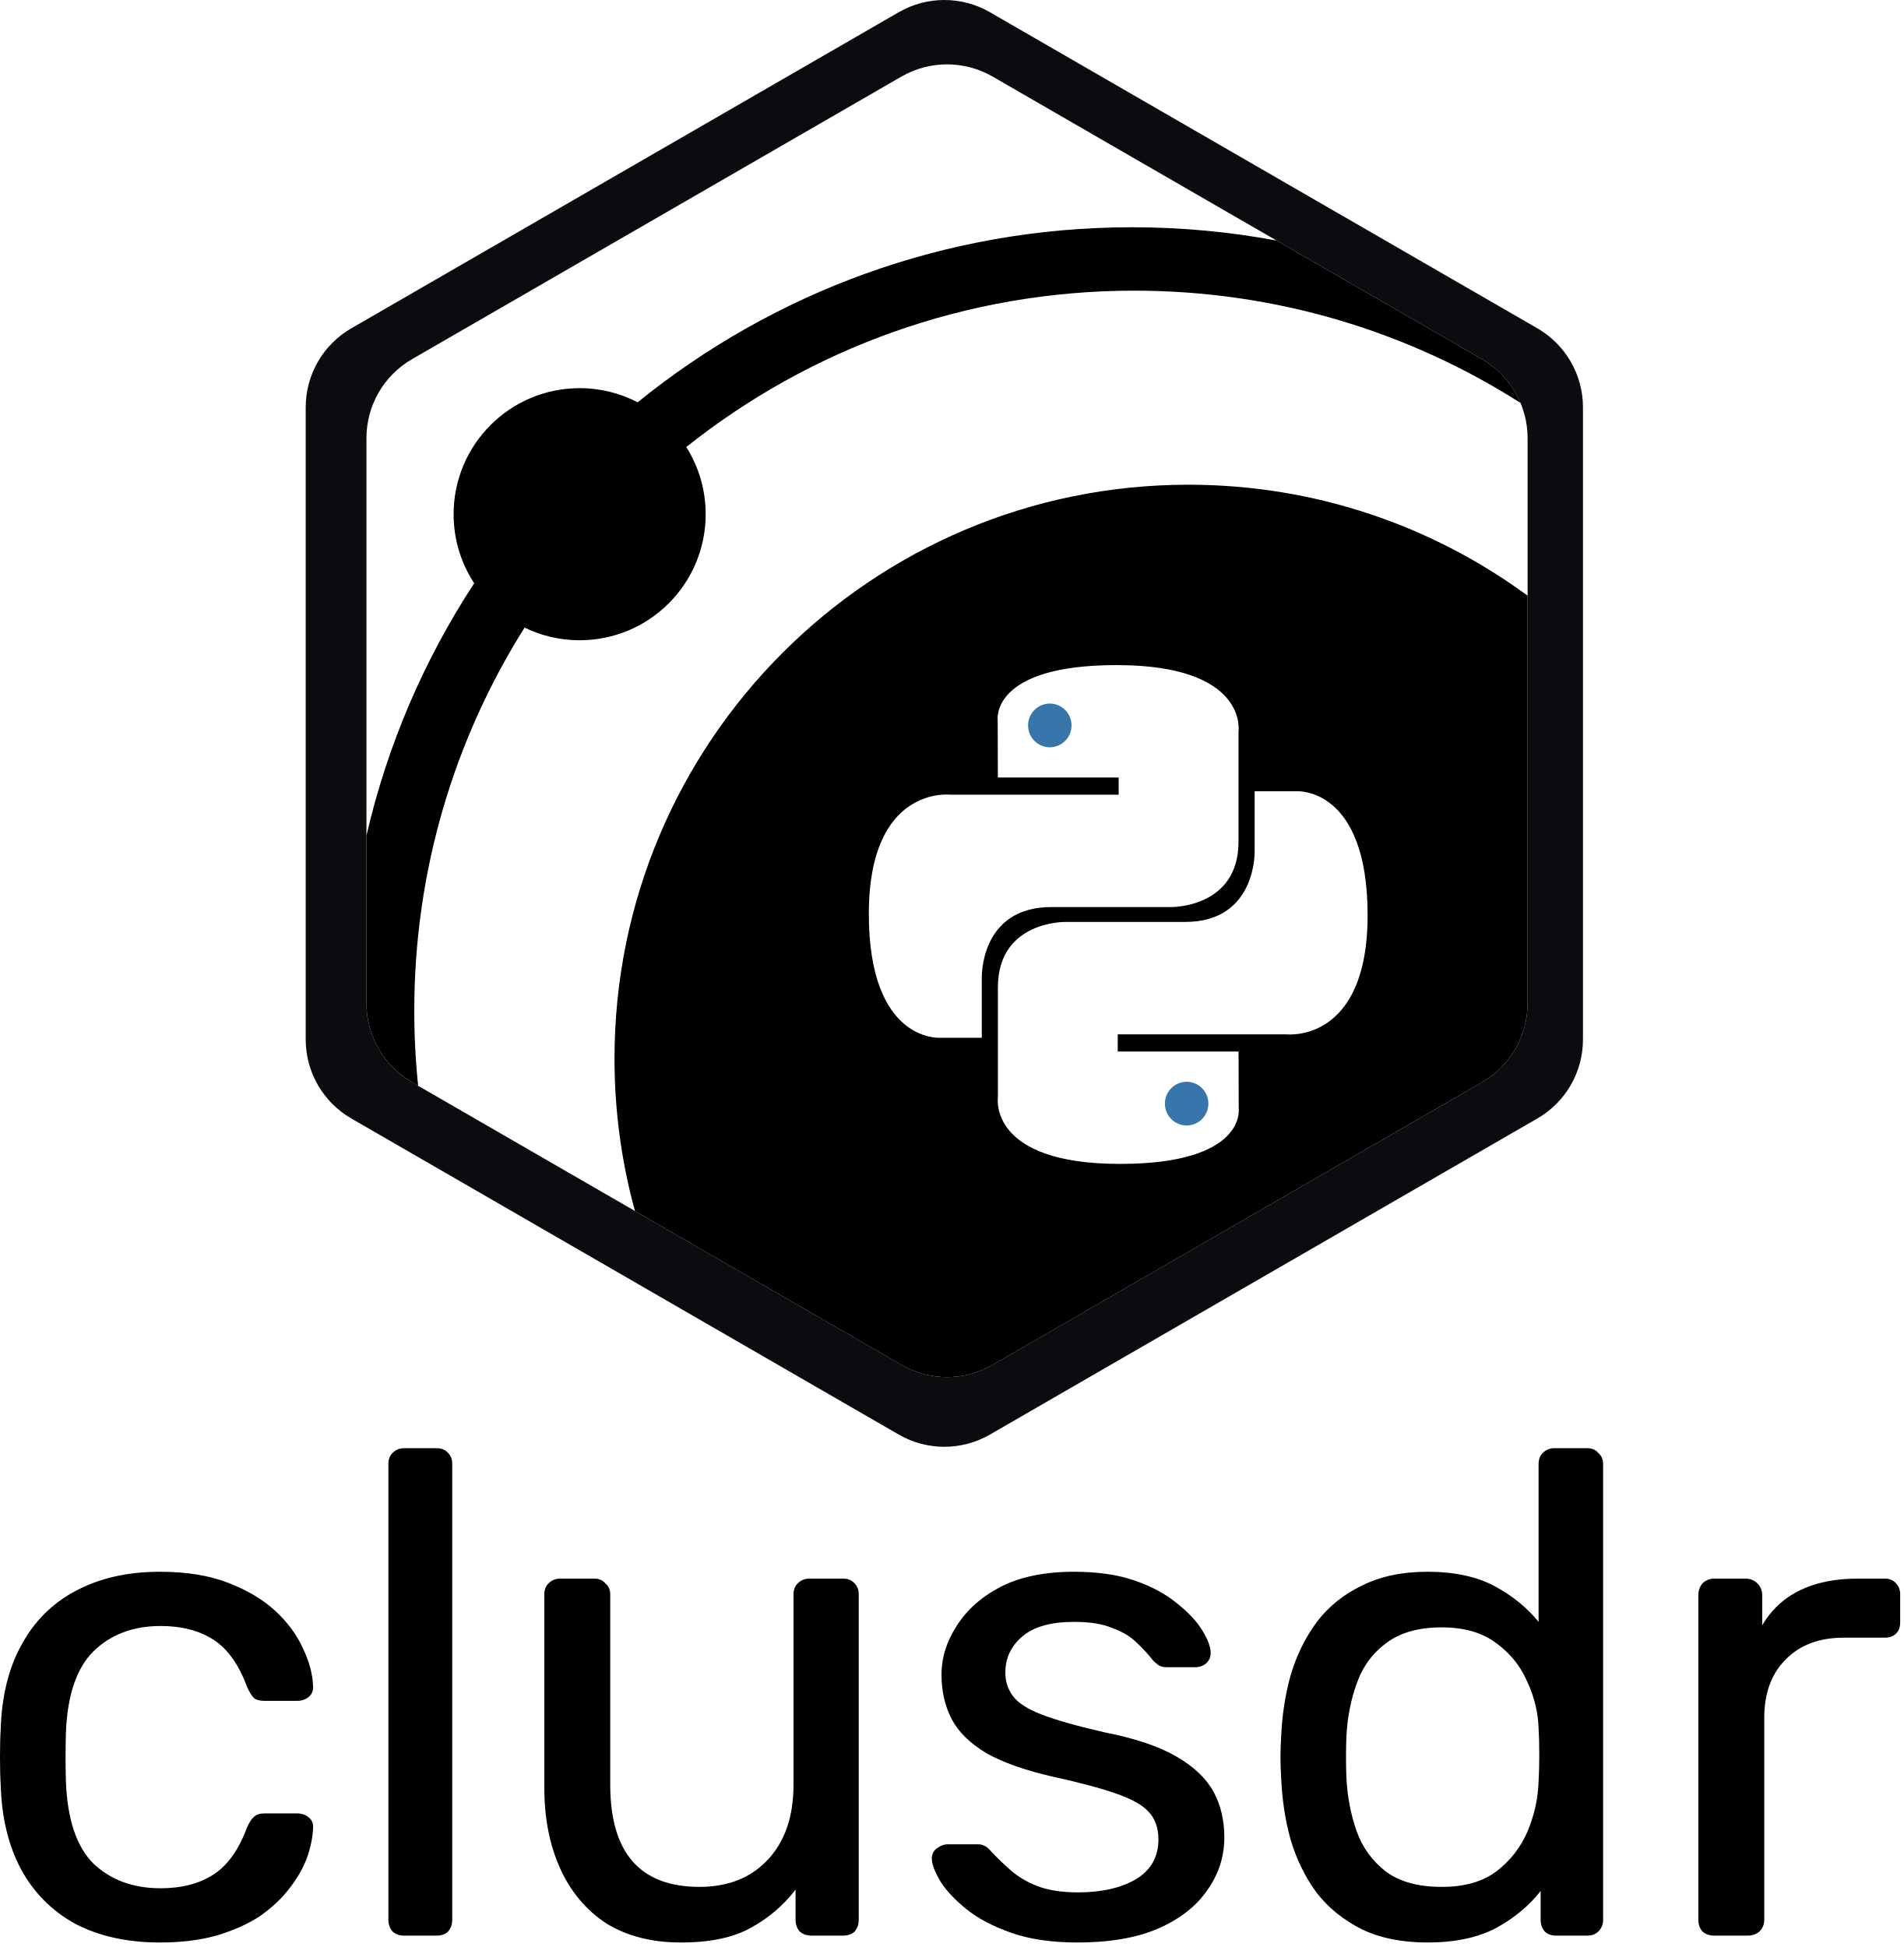
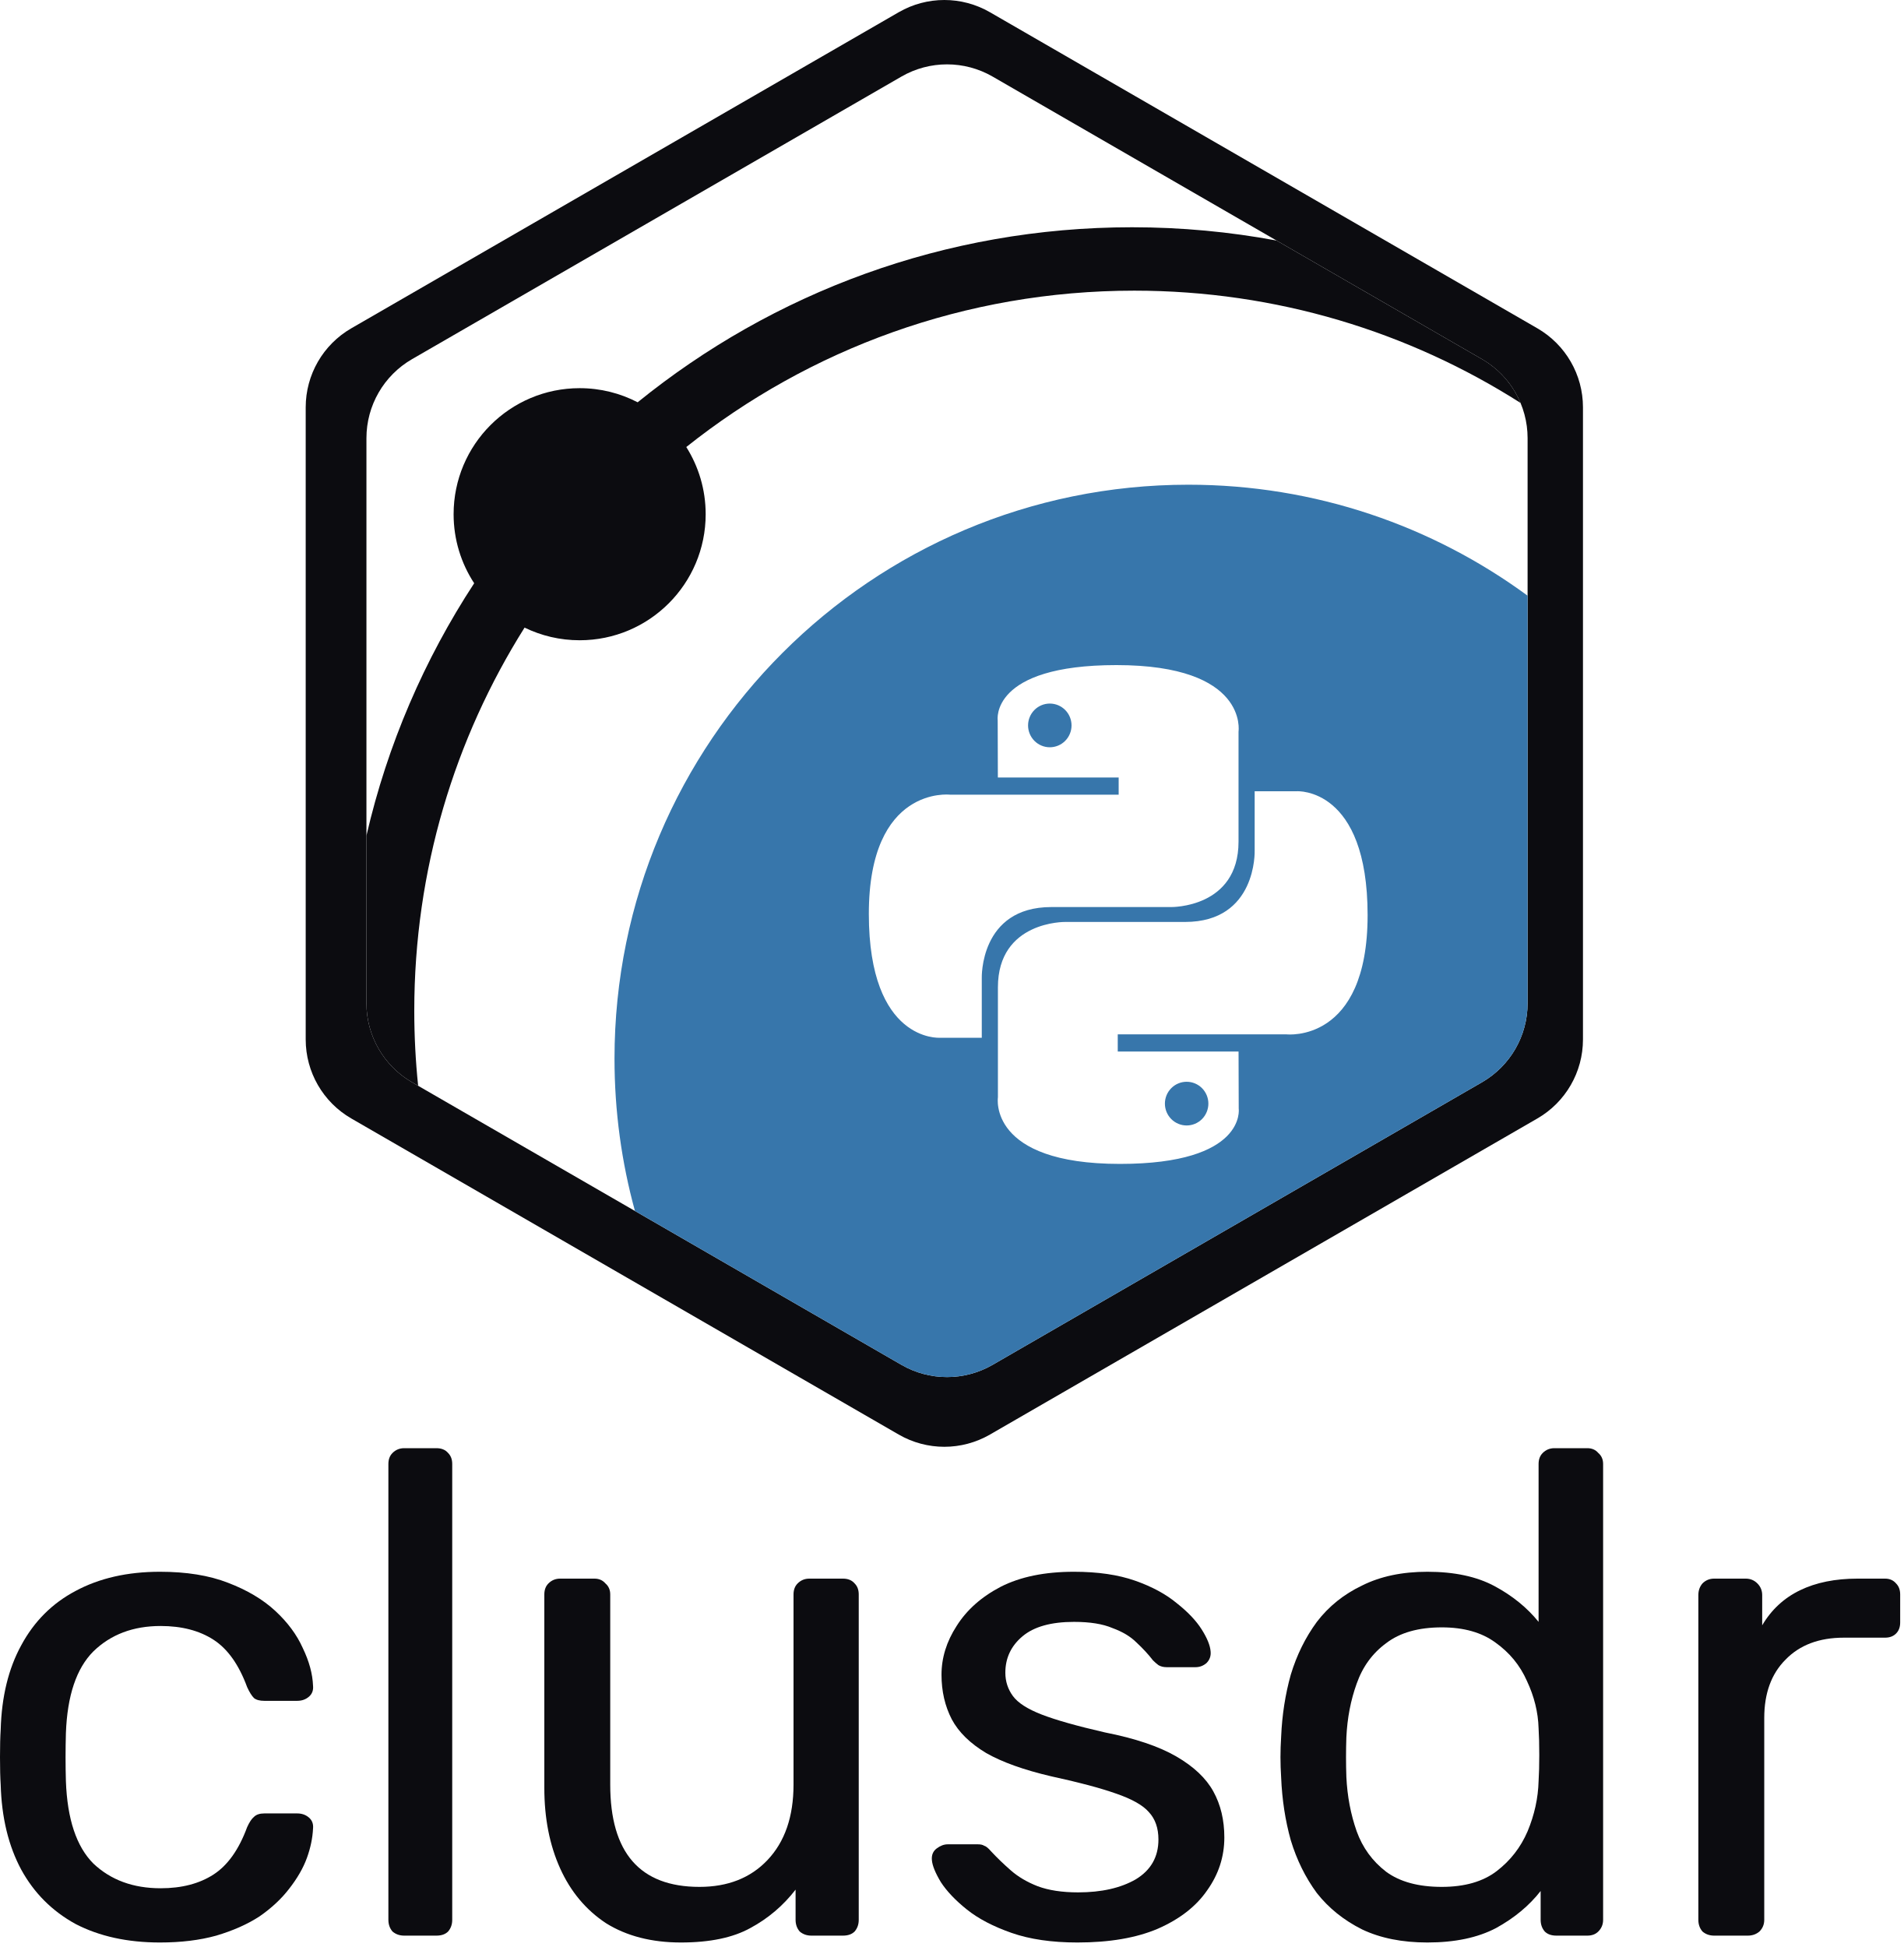
<svg xmlns="http://www.w3.org/2000/svg" width="355" height="363" viewBox="0 0 355 363" fill="none">
  <path fill-rule="evenodd" clip-rule="evenodd" d="M167.578 2.277C172.838 -0.759 179.318 -0.759 184.578 2.277L286.656 61.213C291.916 64.25 295.156 69.862 295.156 75.936V193.805C295.156 199.878 291.916 205.491 286.656 208.528L184.578 267.463C179.318 270.5 172.838 270.5 167.578 267.463L65.5 208.528C60.24 205.491 57 199.878 57 193.805V75.936C57 69.862 60.24 64.25 65.5 61.213L167.578 2.277ZM185.078 14.277C179.818 11.241 173.338 11.241 168.078 14.277L76.825 66.963C71.565 70 68.325 75.612 68.325 81.686V187.055C68.325 193.128 71.565 198.741 76.825 201.778L168.078 254.463C173.338 257.5 179.818 257.5 185.078 254.463L276.331 201.778C281.591 198.741 284.831 193.128 284.831 187.055V81.686C284.831 75.612 281.591 70 276.331 66.963L185.078 14.277Z" fill="#0C0C10" />
-   <path d="M29.824 362.16C23.765 362.16 18.517 361.008 14.08 358.704C9.728 356.315 6.357 352.944 3.968 348.592C1.579 344.155 0.299 338.864 0.128 332.72C0.043 331.44 0 329.733 0 327.6C0 325.467 0.043 323.76 0.128 322.48C0.299 316.336 1.579 311.088 3.968 306.736C6.357 302.299 9.728 298.928 14.08 296.624C18.517 294.235 23.765 293.04 29.824 293.04C34.773 293.04 38.997 293.723 42.496 295.088C46.08 296.453 49.024 298.203 51.328 300.336C53.632 302.469 55.339 304.773 56.448 307.248C57.643 309.723 58.283 312.069 58.368 314.288C58.453 315.141 58.197 315.824 57.6 316.336C57.003 316.848 56.277 317.104 55.424 317.104H49.28C48.427 317.104 47.787 316.933 47.36 316.592C46.933 316.165 46.507 315.483 46.08 314.544C44.544 310.363 42.453 307.419 39.808 305.712C37.163 304.005 33.877 303.152 29.952 303.152C24.832 303.152 20.651 304.731 17.408 307.888C14.251 311.045 12.544 316.123 12.288 323.12C12.203 326.192 12.203 329.179 12.288 332.08C12.544 339.163 14.251 344.283 17.408 347.44C20.651 350.512 24.832 352.048 29.952 352.048C33.877 352.048 37.163 351.195 39.808 349.488C42.453 347.781 44.544 344.837 46.08 340.656C46.507 339.717 46.933 339.077 47.36 338.736C47.787 338.309 48.427 338.096 49.28 338.096H55.424C56.277 338.096 57.003 338.352 57.6 338.864C58.197 339.376 58.453 340.059 58.368 340.912C58.283 342.704 57.899 344.539 57.216 346.416C56.533 348.293 55.424 350.213 53.888 352.176C52.437 354.053 50.603 355.76 48.384 357.296C46.165 358.747 43.477 359.941 40.32 360.88C37.248 361.733 33.749 362.16 29.824 362.16Z" fill="black" />
-   <path d="M75.361 360.88C74.508 360.88 73.782 360.624 73.185 360.112C72.673 359.515 72.417 358.789 72.417 357.936V272.944C72.417 272.091 72.673 271.408 73.185 270.896C73.782 270.299 74.508 270 75.361 270H81.377C82.316 270 83.041 270.299 83.553 270.896C84.065 271.408 84.321 272.091 84.321 272.944V357.936C84.321 358.789 84.065 359.515 83.553 360.112C83.041 360.624 82.316 360.88 81.377 360.88H75.361Z" fill="black" />
-   <path d="M126.966 362.16C121.505 362.16 116.854 360.965 113.014 358.576C109.259 356.101 106.401 352.688 104.438 348.336C102.475 343.984 101.494 338.992 101.494 333.36V297.264C101.494 296.411 101.75 295.728 102.262 295.216C102.859 294.619 103.585 294.32 104.438 294.32H110.838C111.691 294.32 112.374 294.619 112.886 295.216C113.483 295.728 113.782 296.411 113.782 297.264V332.72C113.782 345.435 119.329 351.792 130.422 351.792C135.713 351.792 139.937 350.128 143.094 346.8C146.337 343.387 147.958 338.693 147.958 332.72V297.264C147.958 296.411 148.214 295.728 148.726 295.216C149.323 294.619 150.049 294.32 150.902 294.32H157.174C158.113 294.32 158.838 294.619 159.35 295.216C159.862 295.728 160.118 296.411 160.118 297.264V357.936C160.118 358.789 159.862 359.515 159.35 360.112C158.838 360.624 158.113 360.88 157.174 360.88H151.286C150.433 360.88 149.707 360.624 149.11 360.112C148.598 359.515 148.342 358.789 148.342 357.936V352.304C146.038 355.291 143.222 357.68 139.894 359.472C136.651 361.264 132.342 362.16 126.966 362.16Z" fill="black" />
-   <path d="M200.894 362.16C196.115 362.16 192.019 361.563 188.606 360.368C185.193 359.173 182.419 357.723 180.286 356.016C178.153 354.309 176.531 352.603 175.422 350.896C174.398 349.189 173.843 347.824 173.758 346.8C173.673 345.861 173.971 345.136 174.654 344.624C175.337 344.112 176.019 343.856 176.702 343.856H182.334C182.846 343.856 183.23 343.941 183.486 344.112C183.827 344.197 184.254 344.539 184.766 345.136C185.875 346.331 187.113 347.525 188.478 348.72C189.843 349.915 191.507 350.896 193.47 351.664C195.518 352.432 198.035 352.816 201.022 352.816C205.374 352.816 208.958 352.005 211.774 350.384C214.59 348.677 215.998 346.203 215.998 342.96C215.998 340.827 215.401 339.12 214.206 337.84C213.097 336.56 211.049 335.408 208.062 334.384C205.161 333.36 201.15 332.293 196.03 331.184C190.91 329.989 186.857 328.539 183.87 326.832C180.883 325.04 178.75 322.949 177.47 320.56C176.19 318.085 175.55 315.312 175.55 312.24C175.55 309.083 176.489 306.053 178.366 303.152C180.243 300.165 182.974 297.733 186.558 295.856C190.227 293.979 194.793 293.04 200.254 293.04C204.691 293.04 208.489 293.595 211.646 294.704C214.803 295.813 217.406 297.221 219.454 298.928C221.502 300.549 223.038 302.171 224.062 303.792C225.086 305.413 225.641 306.779 225.726 307.888C225.811 308.741 225.555 309.467 224.958 310.064C224.361 310.576 223.678 310.832 222.91 310.832H217.534C216.937 310.832 216.425 310.704 215.998 310.448C215.657 310.192 215.315 309.893 214.974 309.552C214.121 308.443 213.097 307.333 211.902 306.224C210.793 305.115 209.299 304.219 207.422 303.536C205.63 302.768 203.241 302.384 200.254 302.384C195.987 302.384 192.787 303.28 190.654 305.072C188.521 306.864 187.454 309.125 187.454 311.856C187.454 313.477 187.923 314.928 188.862 316.208C189.801 317.488 191.593 318.64 194.238 319.664C196.883 320.688 200.809 321.797 206.014 322.992C211.646 324.101 216.083 325.595 219.326 327.472C222.569 329.349 224.873 331.525 226.238 334C227.603 336.475 228.286 339.333 228.286 342.576C228.286 346.16 227.219 349.445 225.086 352.432C223.038 355.419 219.966 357.808 215.87 359.6C211.859 361.307 206.867 362.16 200.894 362.16Z" fill="black" />
-   <path d="M266.144 362.16C261.451 362.16 257.397 361.349 253.984 359.728C250.571 358.021 247.755 355.76 245.536 352.944C243.403 350.043 241.781 346.757 240.672 343.088C239.648 339.419 239.051 335.536 238.88 331.44C238.795 330.075 238.752 328.795 238.752 327.6C238.752 326.405 238.795 325.125 238.88 323.76C239.051 319.749 239.648 315.909 240.672 312.24C241.781 308.571 243.403 305.285 245.536 302.384C247.755 299.483 250.571 297.221 253.984 295.6C257.397 293.893 261.451 293.04 266.144 293.04C271.179 293.04 275.36 293.936 278.688 295.728C282.016 297.52 284.747 299.739 286.88 302.384V272.944C286.88 272.091 287.136 271.408 287.648 270.896C288.245 270.299 288.971 270 289.824 270H295.968C296.821 270 297.504 270.299 298.016 270.896C298.613 271.408 298.912 272.091 298.912 272.944V357.936C298.912 358.789 298.613 359.515 298.016 360.112C297.504 360.624 296.821 360.88 295.968 360.88H290.208C289.269 360.88 288.544 360.624 288.032 360.112C287.52 359.515 287.264 358.789 287.264 357.936V352.56C285.131 355.291 282.357 357.595 278.944 359.472C275.531 361.264 271.264 362.16 266.144 362.16ZM268.832 351.792C273.099 351.792 276.512 350.811 279.072 348.848C281.632 346.885 283.552 344.411 284.832 341.424C286.112 338.352 286.795 335.237 286.88 332.08C286.965 330.715 287.008 329.093 287.008 327.216C287.008 325.253 286.965 323.589 286.88 322.224C286.795 319.237 286.069 316.293 284.704 313.392C283.424 310.491 281.461 308.101 278.816 306.224C276.256 304.347 272.928 303.408 268.832 303.408C264.48 303.408 261.024 304.389 258.464 306.352C255.904 308.229 254.069 310.747 252.96 313.904C251.851 316.976 251.211 320.304 251.04 323.888C250.955 326.363 250.955 328.837 251.04 331.312C251.211 334.896 251.851 338.267 252.96 341.424C254.069 344.496 255.904 347.013 258.464 348.976C261.024 350.853 264.48 351.792 268.832 351.792Z" fill="black" />
-   <path d="M319.613 360.88C318.76 360.88 318.034 360.624 317.437 360.112C316.925 359.515 316.669 358.789 316.669 357.936V297.392C316.669 296.539 316.925 295.813 317.437 295.216C318.034 294.619 318.76 294.32 319.613 294.32H325.501C326.354 294.32 327.08 294.619 327.677 295.216C328.274 295.813 328.573 296.539 328.573 297.392V303.024C330.28 300.123 332.626 297.947 335.613 296.496C338.6 295.045 342.184 294.32 346.365 294.32H351.485C352.338 294.32 353.021 294.619 353.533 295.216C354.045 295.728 354.301 296.411 354.301 297.264V302.512C354.301 303.365 354.045 304.048 353.533 304.56C353.021 305.072 352.338 305.328 351.485 305.328H343.805C339.197 305.328 335.57 306.693 332.925 309.424C330.28 312.069 328.957 315.696 328.957 320.304V357.936C328.957 358.789 328.658 359.515 328.061 360.112C327.464 360.624 326.738 360.88 325.885 360.88H319.613Z" fill="black" />
+   <path d="M29.824 362.16C23.765 362.16 18.517 361.008 14.08 358.704C9.728 356.315 6.357 352.944 3.968 348.592C1.579 344.155 0.299 338.864 0.128 332.72C0.043 331.44 0 329.733 0 327.6C0 325.467 0.043 323.76 0.128 322.48C0.299 316.336 1.579 311.088 3.968 306.736C6.357 302.299 9.728 298.928 14.08 296.624C18.517 294.235 23.765 293.04 29.824 293.04C34.773 293.04 38.997 293.723 42.496 295.088C46.08 296.453 49.024 298.203 51.328 300.336C53.632 302.469 55.339 304.773 56.448 307.248C57.643 309.723 58.283 312.069 58.368 314.288C58.453 315.141 58.197 315.824 57.6 316.336C57.003 316.848 56.277 317.104 55.424 317.104H49.28C48.427 317.104 47.787 316.933 47.36 316.592C46.933 316.165 46.507 315.483 46.08 314.544C44.544 310.363 42.453 307.419 39.808 305.712C37.163 304.005 33.877 303.152 29.952 303.152C24.832 303.152 20.651 304.731 17.408 307.888C14.251 311.045 12.544 316.123 12.288 323.12C12.203 326.192 12.203 329.179 12.288 332.08C12.544 339.163 14.251 344.283 17.408 347.44C20.651 350.512 24.832 352.048 29.952 352.048C33.877 352.048 37.163 351.195 39.808 349.488C42.453 347.781 44.544 344.837 46.08 340.656C46.507 339.717 46.933 339.077 47.36 338.736C47.787 338.309 48.427 338.096 49.28 338.096H55.424C56.277 338.096 57.003 338.352 57.6 338.864C58.197 339.376 58.453 340.059 58.368 340.912C58.283 342.704 57.899 344.539 57.216 346.416C56.533 348.293 55.424 350.213 53.888 352.176C52.437 354.053 50.603 355.76 48.384 357.296C46.165 358.747 43.477 359.941 40.32 360.88C37.248 361.733 33.749 362.16 29.824 362.16Z" fill="#0C0C10" />
+   <path d="M75.361 360.88C74.508 360.88 73.782 360.624 73.185 360.112C72.673 359.515 72.417 358.789 72.417 357.936V272.944C72.417 272.091 72.673 271.408 73.185 270.896C73.782 270.299 74.508 270 75.361 270H81.377C82.316 270 83.041 270.299 83.553 270.896C84.065 271.408 84.321 272.091 84.321 272.944V357.936C84.321 358.789 84.065 359.515 83.553 360.112C83.041 360.624 82.316 360.88 81.377 360.88H75.361Z" fill="#0C0C10" />
+   <path d="M126.966 362.16C121.505 362.16 116.854 360.965 113.014 358.576C109.259 356.101 106.401 352.688 104.438 348.336C102.475 343.984 101.494 338.992 101.494 333.36V297.264C101.494 296.411 101.75 295.728 102.262 295.216C102.859 294.619 103.585 294.32 104.438 294.32H110.838C111.691 294.32 112.374 294.619 112.886 295.216C113.483 295.728 113.782 296.411 113.782 297.264V332.72C113.782 345.435 119.329 351.792 130.422 351.792C135.713 351.792 139.937 350.128 143.094 346.8C146.337 343.387 147.958 338.693 147.958 332.72V297.264C147.958 296.411 148.214 295.728 148.726 295.216C149.323 294.619 150.049 294.32 150.902 294.32H157.174C158.113 294.32 158.838 294.619 159.35 295.216C159.862 295.728 160.118 296.411 160.118 297.264V357.936C160.118 358.789 159.862 359.515 159.35 360.112C158.838 360.624 158.113 360.88 157.174 360.88H151.286C150.433 360.88 149.707 360.624 149.11 360.112C148.598 359.515 148.342 358.789 148.342 357.936V352.304C146.038 355.291 143.222 357.68 139.894 359.472C136.651 361.264 132.342 362.16 126.966 362.16Z" fill="#0C0C10" />
+   <path d="M200.894 362.16C196.115 362.16 192.019 361.563 188.606 360.368C185.193 359.173 182.419 357.723 180.286 356.016C178.153 354.309 176.531 352.603 175.422 350.896C174.398 349.189 173.843 347.824 173.758 346.8C173.673 345.861 173.971 345.136 174.654 344.624C175.337 344.112 176.019 343.856 176.702 343.856H182.334C182.846 343.856 183.23 343.941 183.486 344.112C183.827 344.197 184.254 344.539 184.766 345.136C185.875 346.331 187.113 347.525 188.478 348.72C189.843 349.915 191.507 350.896 193.47 351.664C195.518 352.432 198.035 352.816 201.022 352.816C205.374 352.816 208.958 352.005 211.774 350.384C214.59 348.677 215.998 346.203 215.998 342.96C215.998 340.827 215.401 339.12 214.206 337.84C213.097 336.56 211.049 335.408 208.062 334.384C205.161 333.36 201.15 332.293 196.03 331.184C190.91 329.989 186.857 328.539 183.87 326.832C180.883 325.04 178.75 322.949 177.47 320.56C176.19 318.085 175.55 315.312 175.55 312.24C175.55 309.083 176.489 306.053 178.366 303.152C180.243 300.165 182.974 297.733 186.558 295.856C190.227 293.979 194.793 293.04 200.254 293.04C204.691 293.04 208.489 293.595 211.646 294.704C214.803 295.813 217.406 297.221 219.454 298.928C221.502 300.549 223.038 302.171 224.062 303.792C225.086 305.413 225.641 306.779 225.726 307.888C225.811 308.741 225.555 309.467 224.958 310.064C224.361 310.576 223.678 310.832 222.91 310.832H217.534C216.937 310.832 216.425 310.704 215.998 310.448C215.657 310.192 215.315 309.893 214.974 309.552C214.121 308.443 213.097 307.333 211.902 306.224C210.793 305.115 209.299 304.219 207.422 303.536C205.63 302.768 203.241 302.384 200.254 302.384C195.987 302.384 192.787 303.28 190.654 305.072C188.521 306.864 187.454 309.125 187.454 311.856C187.454 313.477 187.923 314.928 188.862 316.208C189.801 317.488 191.593 318.64 194.238 319.664C196.883 320.688 200.809 321.797 206.014 322.992C211.646 324.101 216.083 325.595 219.326 327.472C222.569 329.349 224.873 331.525 226.238 334C227.603 336.475 228.286 339.333 228.286 342.576C228.286 346.16 227.219 349.445 225.086 352.432C223.038 355.419 219.966 357.808 215.87 359.6C211.859 361.307 206.867 362.16 200.894 362.16Z" fill="#0C0C10" />
+   <path d="M266.144 362.16C261.451 362.16 257.397 361.349 253.984 359.728C250.571 358.021 247.755 355.76 245.536 352.944C243.403 350.043 241.781 346.757 240.672 343.088C239.648 339.419 239.051 335.536 238.88 331.44C238.795 330.075 238.752 328.795 238.752 327.6C238.752 326.405 238.795 325.125 238.88 323.76C239.051 319.749 239.648 315.909 240.672 312.24C241.781 308.571 243.403 305.285 245.536 302.384C247.755 299.483 250.571 297.221 253.984 295.6C257.397 293.893 261.451 293.04 266.144 293.04C271.179 293.04 275.36 293.936 278.688 295.728C282.016 297.52 284.747 299.739 286.88 302.384V272.944C286.88 272.091 287.136 271.408 287.648 270.896C288.245 270.299 288.971 270 289.824 270H295.968C296.821 270 297.504 270.299 298.016 270.896C298.613 271.408 298.912 272.091 298.912 272.944V357.936C298.912 358.789 298.613 359.515 298.016 360.112C297.504 360.624 296.821 360.88 295.968 360.88H290.208C289.269 360.88 288.544 360.624 288.032 360.112C287.52 359.515 287.264 358.789 287.264 357.936V352.56C285.131 355.291 282.357 357.595 278.944 359.472C275.531 361.264 271.264 362.16 266.144 362.16ZM268.832 351.792C273.099 351.792 276.512 350.811 279.072 348.848C281.632 346.885 283.552 344.411 284.832 341.424C286.112 338.352 286.795 335.237 286.88 332.08C286.965 330.715 287.008 329.093 287.008 327.216C287.008 325.253 286.965 323.589 286.88 322.224C286.795 319.237 286.069 316.293 284.704 313.392C283.424 310.491 281.461 308.101 278.816 306.224C276.256 304.347 272.928 303.408 268.832 303.408C264.48 303.408 261.024 304.389 258.464 306.352C255.904 308.229 254.069 310.747 252.96 313.904C251.851 316.976 251.211 320.304 251.04 323.888C250.955 326.363 250.955 328.837 251.04 331.312C251.211 334.896 251.851 338.267 252.96 341.424C254.069 344.496 255.904 347.013 258.464 348.976C261.024 350.853 264.48 351.792 268.832 351.792Z" fill="#0C0C10" />
+   <path d="M319.613 360.88C318.76 360.88 318.034 360.624 317.437 360.112C316.925 359.515 316.669 358.789 316.669 357.936V297.392C316.669 296.539 316.925 295.813 317.437 295.216C318.034 294.619 318.76 294.32 319.613 294.32H325.501C326.354 294.32 327.08 294.619 327.677 295.216C328.274 295.813 328.573 296.539 328.573 297.392V303.024C330.28 300.123 332.626 297.947 335.613 296.496C338.6 295.045 342.184 294.32 346.365 294.32H351.485C352.338 294.32 353.021 294.619 353.533 295.216C354.045 295.728 354.301 296.411 354.301 297.264V302.512C354.301 303.365 354.045 304.048 353.533 304.56C353.021 305.072 352.338 305.328 351.485 305.328H343.805C339.197 305.328 335.57 306.693 332.925 309.424C330.28 312.069 328.957 315.696 328.957 320.304V357.936C328.957 358.789 328.658 359.515 328.061 360.112C327.464 360.624 326.738 360.88 325.885 360.88H319.613Z" fill="#0C0C10" />
  <path d="M221.257 201.685C222.332 201.685 223.363 202.114 224.123 202.878C224.883 203.642 225.31 204.678 225.31 205.759C225.309 206.839 224.883 207.876 224.123 208.64C223.363 209.404 222.332 209.833 221.257 209.833C220.182 209.833 219.152 209.403 218.392 208.64C217.632 207.876 217.204 206.839 217.204 205.759C217.204 204.678 217.632 203.642 218.392 202.878C219.152 202.114 220.182 201.685 221.257 201.685Z" fill="#3776AB" />
  <path d="M195.743 131.173C196.818 131.173 197.848 131.602 198.608 132.366C199.368 133.13 199.796 134.167 199.796 135.247C199.796 136.328 199.368 137.364 198.608 138.128C197.848 138.892 196.818 139.321 195.743 139.321C194.668 139.321 193.637 138.892 192.877 138.128C192.117 137.364 191.691 136.327 191.69 135.247C191.69 134.167 192.117 133.13 192.877 132.366C193.637 131.602 194.668 131.173 195.743 131.173Z" fill="#3776AB" />
-   <path fill-rule="evenodd" clip-rule="evenodd" d="M221.578 90.37C245.243 90.37 267.113 98.054 284.831 111.061V187.055C284.831 193.128 281.591 198.741 276.331 201.777L185.078 254.463C179.818 257.5 173.338 257.5 168.078 254.463L118.391 225.775C115.906 216.73 114.578 207.205 114.578 197.37C114.578 138.276 162.484 90.37 221.578 90.37ZM241.81 147.521H233.941V158.633C233.941 158.633 234.37 171.889 220.968 171.889H198.624C198.624 171.889 186.068 171.681 186.068 184.085V204.591C186.061 204.641 184.213 217 208.83 217C232.439 217 230.968 206.708 230.968 206.708L230.937 196.048H208.412V192.846H239.889C239.889 192.846 255 194.569 255 170.622C255 146.719 241.857 147.519 241.81 147.521ZM208.17 124C184.556 124 186.027 134.292 186.027 134.292L186.058 144.957H208.583V148.159H177.111C177.111 148.159 162 146.436 162 170.383C162 194.287 175.144 193.481 175.19 193.479H183.059V182.367C183.059 182.367 182.63 169.111 196.032 169.111H218.376C218.376 169.111 230.932 169.314 230.932 156.915V136.409C230.939 136.36 232.788 124 208.17 124Z" fill="black" />
-   <path d="M211.078 42.37C220.283 42.37 229.288 43.221 238.022 44.845L276.331 66.963C279.606 68.854 282.097 71.743 283.512 75.12C262.702 61.87 237.998 54.191 211.5 54.191C179.921 54.191 150.89 65.096 127.963 83.343C130.252 86.969 131.578 91.265 131.578 95.87C131.578 108.849 121.057 119.37 108.078 119.37C104.395 119.37 100.911 118.522 97.809 117.012C84.782 137.701 77.244 162.194 77.244 188.448C77.244 193.172 77.489 197.838 77.965 202.436L76.825 201.777C71.565 198.741 68.325 193.128 68.325 187.055V155.802C72.25 138.791 79.138 122.914 88.415 108.741C85.99 105.044 84.578 100.622 84.578 95.87C84.578 82.891 95.099 72.37 108.078 72.37C111.979 72.37 115.657 73.321 118.895 75.003C144.07 54.596 176.146 42.37 211.078 42.37Z" fill="black" />
+   <path fill-rule="evenodd" clip-rule="evenodd" d="M221.578 90.37C245.243 90.37 267.113 98.054 284.831 111.061V187.055C284.831 193.128 281.591 198.741 276.331 201.777L185.078 254.463C179.818 257.5 173.338 257.5 168.078 254.463L118.391 225.775C115.906 216.73 114.578 207.205 114.578 197.37C114.578 138.276 162.484 90.37 221.578 90.37ZM241.81 147.521H233.941V158.633C233.941 158.633 234.37 171.889 220.968 171.889H198.624C198.624 171.889 186.068 171.681 186.068 184.085V204.591C186.061 204.641 184.213 217 208.83 217C232.439 217 230.968 206.708 230.968 206.708L230.937 196.048H208.412V192.846H239.889C239.889 192.846 255 194.569 255 170.622C255 146.719 241.857 147.519 241.81 147.521ZM208.17 124C184.556 124 186.027 134.292 186.027 134.292L186.058 144.957H208.583V148.159H177.111C177.111 148.159 162 146.436 162 170.383C162 194.287 175.144 193.481 175.19 193.479H183.059V182.367C183.059 182.367 182.63 169.111 196.032 169.111H218.376C218.376 169.111 230.932 169.314 230.932 156.915V136.409C230.939 136.36 232.788 124 208.17 124Z" fill="#3776AB" />
+   <path d="M211.078 42.37C220.283 42.37 229.288 43.221 238.022 44.845L276.331 66.963C279.606 68.854 282.097 71.743 283.512 75.12C262.702 61.87 237.998 54.191 211.5 54.191C179.921 54.191 150.89 65.096 127.963 83.343C130.252 86.969 131.578 91.265 131.578 95.87C131.578 108.849 121.057 119.37 108.078 119.37C104.395 119.37 100.911 118.522 97.809 117.012C84.782 137.701 77.244 162.194 77.244 188.448C77.244 193.172 77.489 197.838 77.965 202.436L76.825 201.777C71.565 198.741 68.325 193.128 68.325 187.055V155.802C72.25 138.791 79.138 122.914 88.415 108.741C85.99 105.044 84.578 100.622 84.578 95.87C84.578 82.891 95.099 72.37 108.078 72.37C111.979 72.37 115.657 73.321 118.895 75.003C144.07 54.596 176.146 42.37 211.078 42.37Z" fill="#0C0C10" />
</svg>
